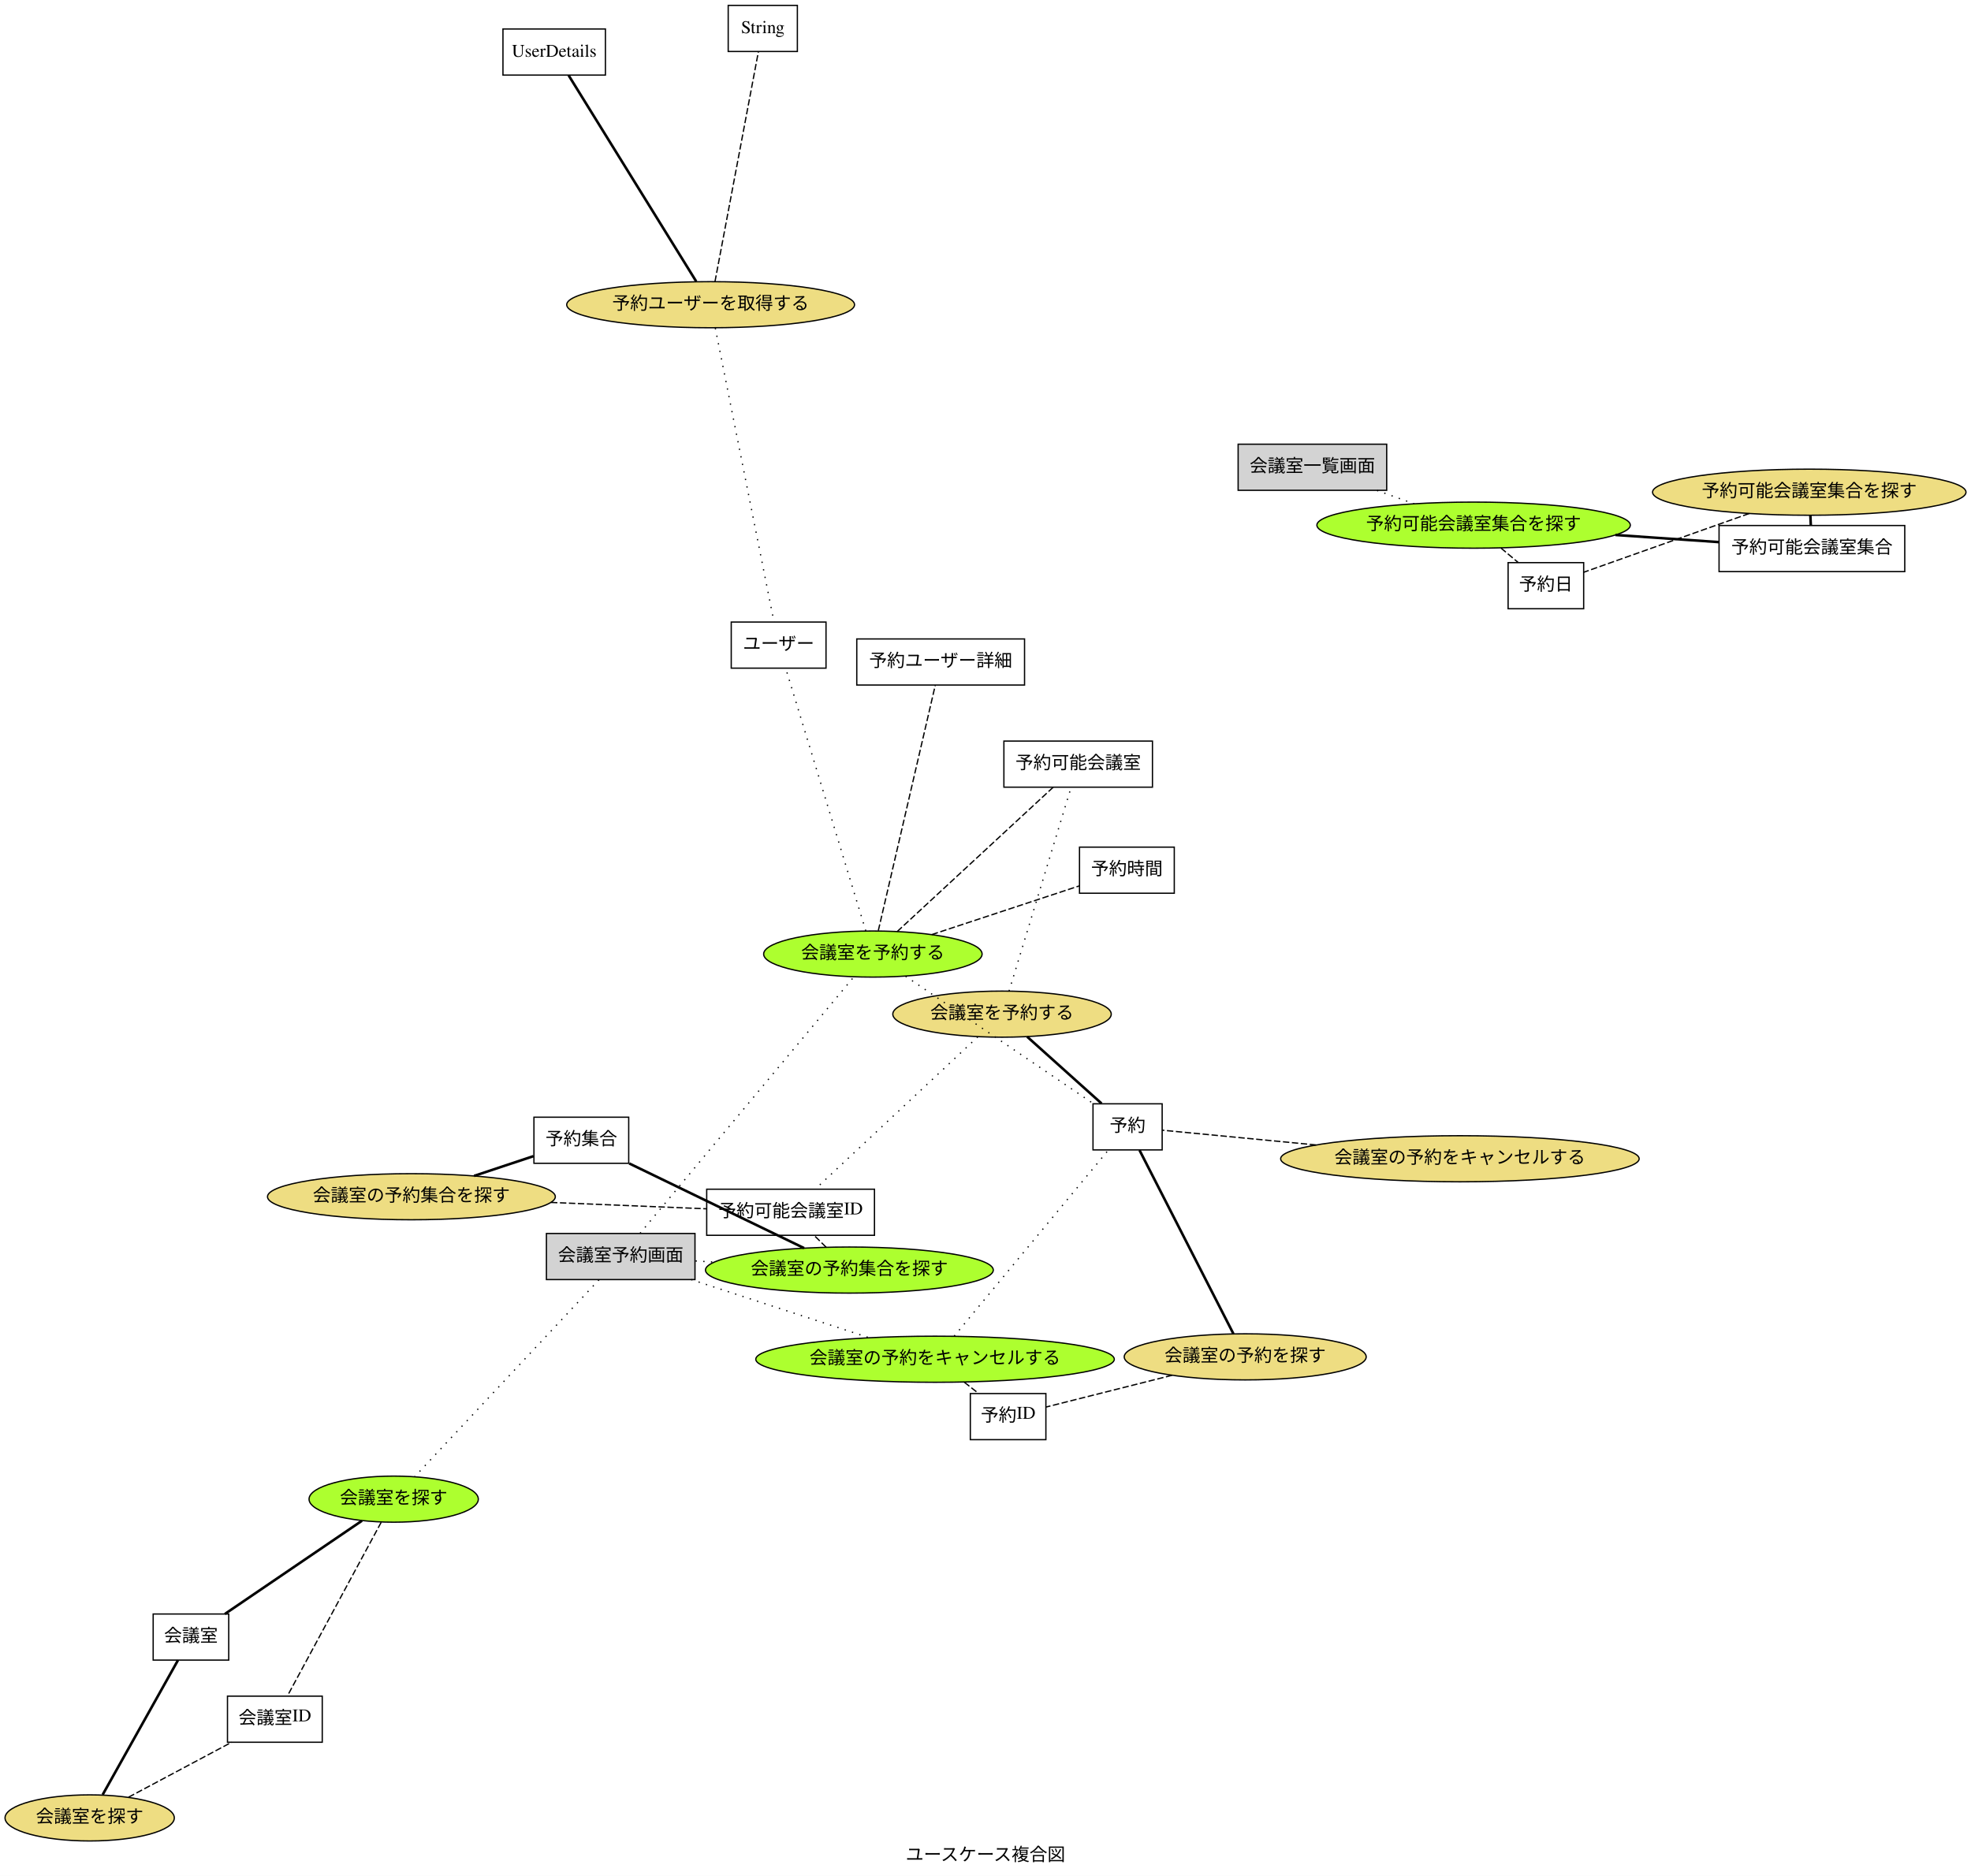
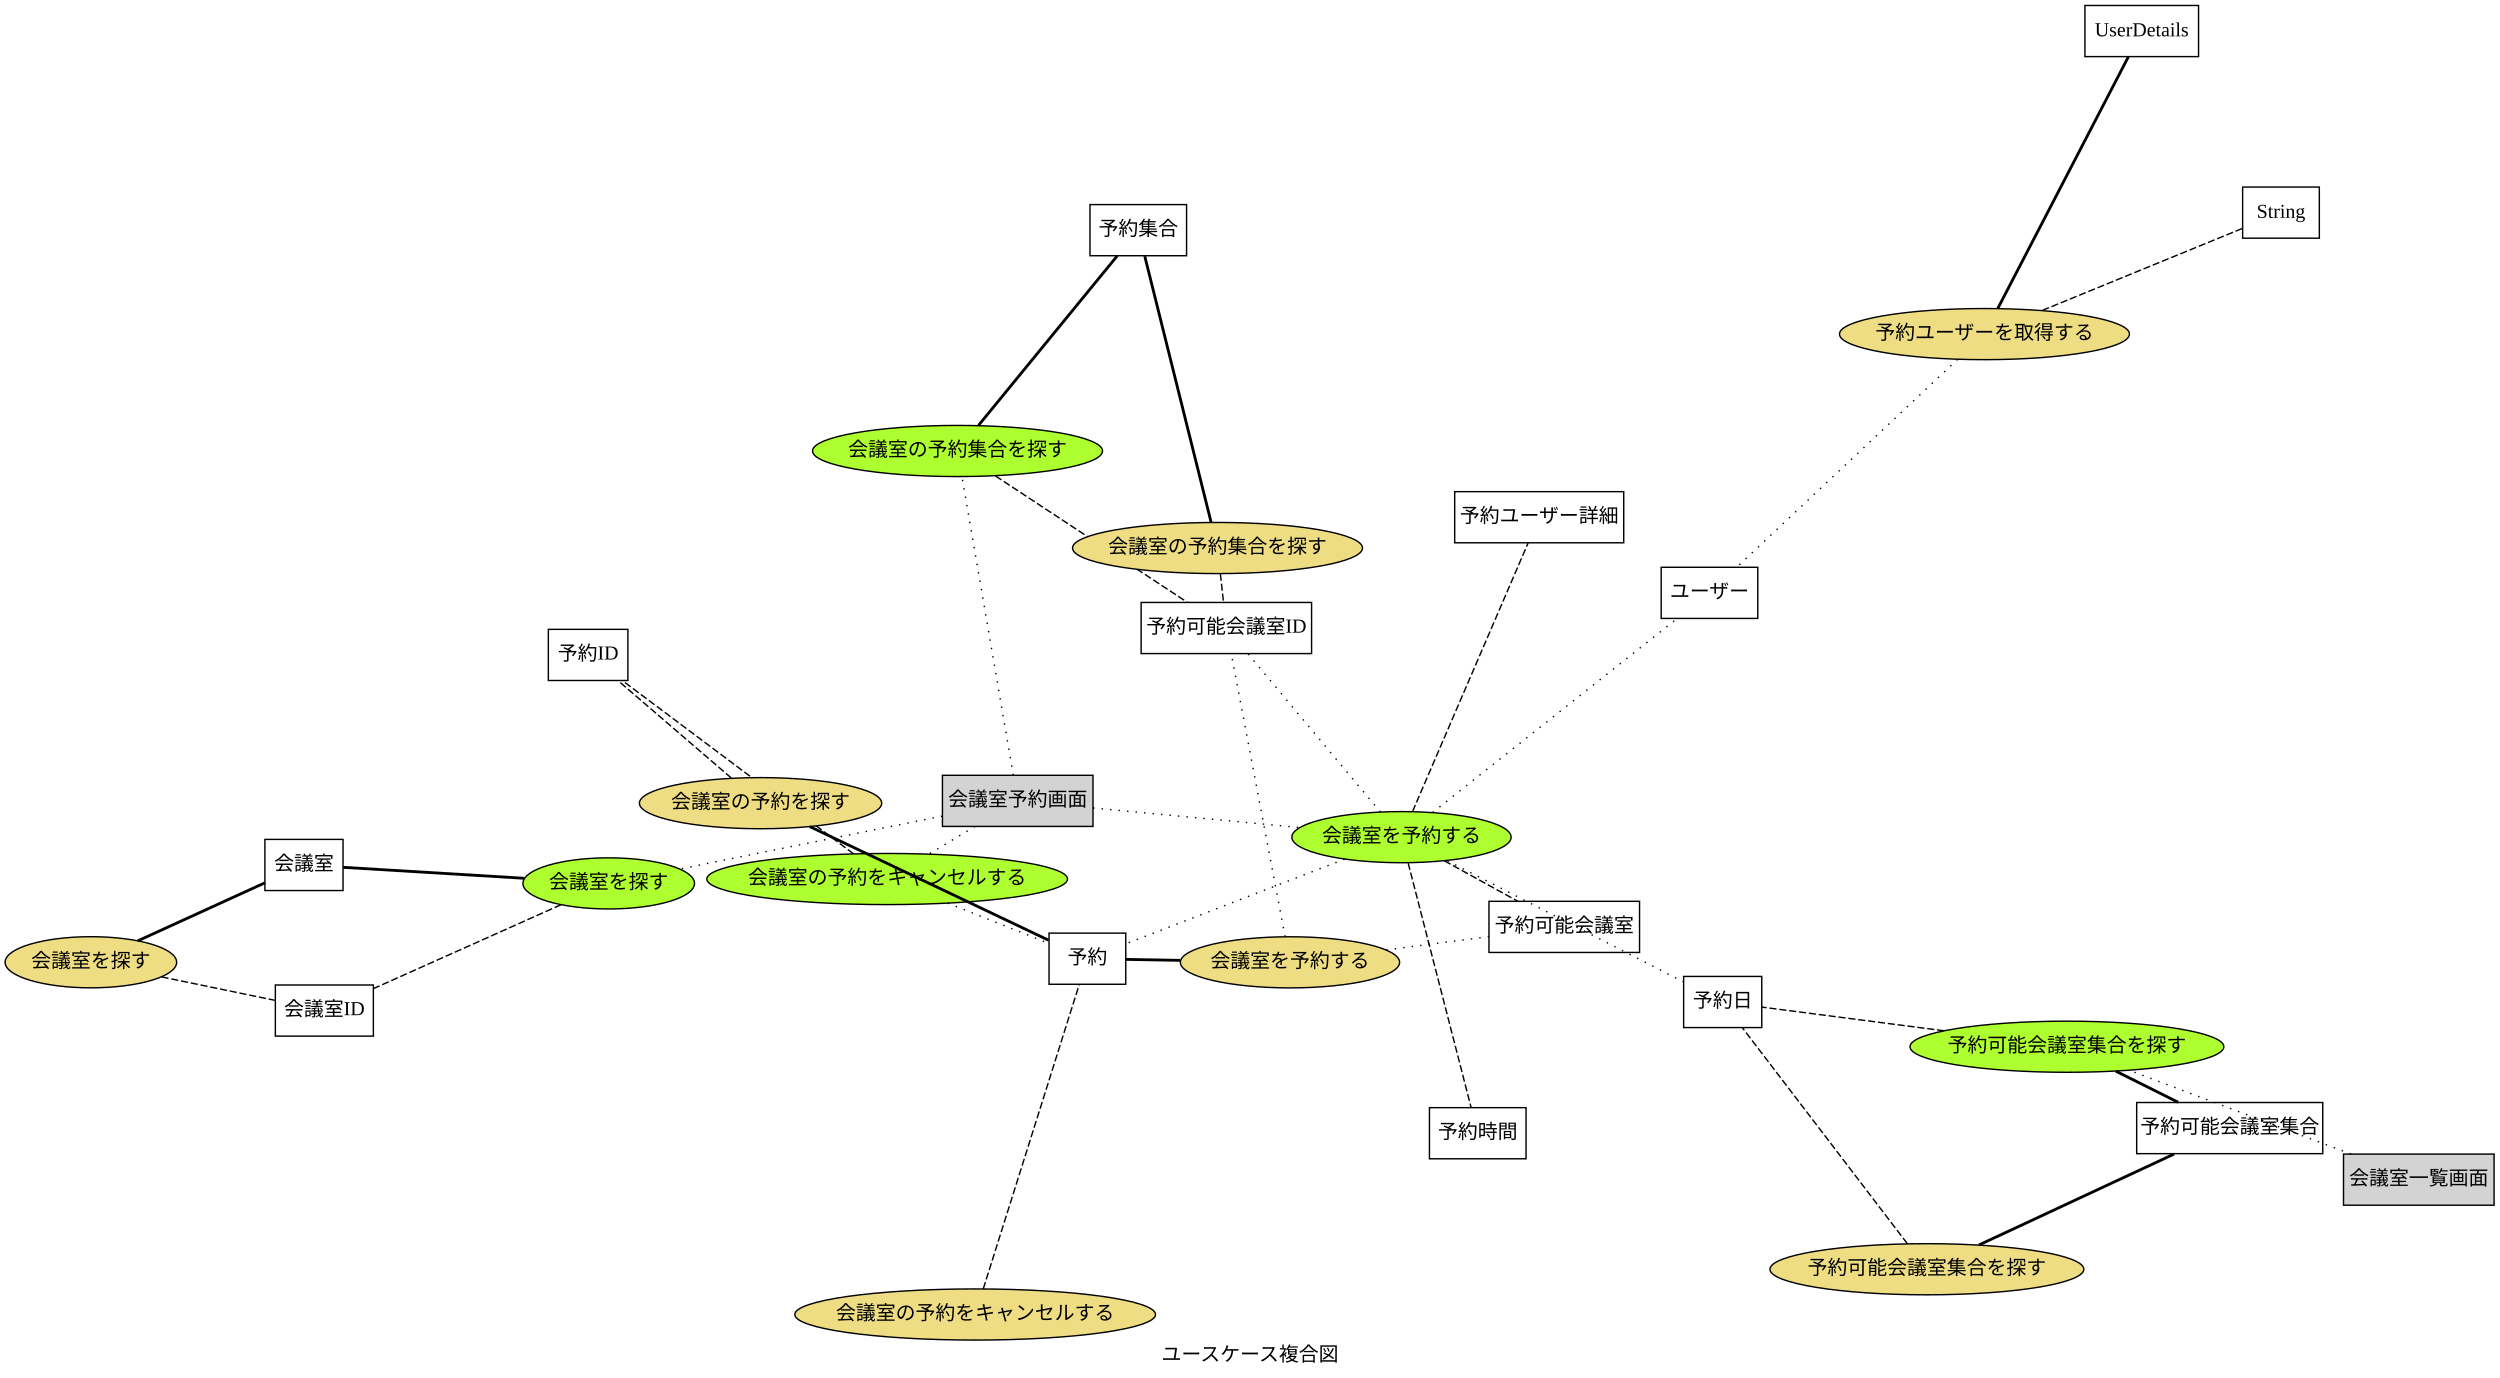
- <svg xmlns="http://www.w3.org/2000/svg" xmlns:xlink="http://www.w3.org/1999/xlink" width="1539px" height="1465px" viewBox="0.00 0.00 1539.00 1465.00">
-   <g id="graph0" class="graph" transform="scale(1.0 1.0) rotate(0) translate(4 1438)">
-     <polygon fill="white" stroke="transparent" points="-4,27 -4,-1438 1535,-1438 1535,27 -4,27" />
-     <text text-anchor="middle" x="765.5" y="15.2" font-family="Times,serif" font-size="14.00">ユースケース複合図</text>
+ <svg xmlns="http://www.w3.org/2000/svg" xmlns:xlink="http://www.w3.org/1999/xlink" width="1760px" height="970px" viewBox="0.00 0.00 1760.00 970.00">
+   <g id="graph0" class="graph" transform="scale(1.0 1.0) rotate(0) translate(4 943)">
+     <polygon fill="white" stroke="none" points="-4,27 -4,-943 1756,-943 1756,27 -4,27" />
+     <text text-anchor="middle" x="876" y="15.2" font-family="Times New Roman,serif" font-size="14.00">ユースケース複合図
+         </text>
    <g id="node1" class="node">
      <g id="a_node1">
        <a xlink:href="https://github.com/system-sekkei/library/tree/master/src/main/java/mrs/application/coordinator/reservation/ReservationCoordinator.java" xlink:title="ReservationCoordinator.cancelReservedMeetingRoom(ReservationId)">
-           <ellipse fill="greenyellow" stroke="black" cx="726.1" cy="-376.46" rx="139.98" ry="18" />
-           <text text-anchor="middle" x="726.1" y="-372.76" font-family="Times,serif" font-size="14.00">会議室の予約をキャンセルする</text>
+           <ellipse fill="greenyellow" stroke="black" cx="620.565" cy="-324.163" rx="126.978" ry="18" />
+           <text text-anchor="middle" x="620.565" y="-320.463" font-family="Times New Roman,serif" font-size="14.00">会議室の予約をキャンセルする
+                     </text>
        </a>
      </g>
    </g>
    <g id="node2" class="node">
      <g id="a_node2">
        <a xlink:title="ReservationId">
-           <polygon fill="none" stroke="black" points="812.65,-349.65 753.65,-349.65 753.65,-313.65 812.65,-313.65 812.65,-349.65" />
-           <text text-anchor="middle" x="783.15" y="-327.95" font-family="Times,serif" font-size="14.00">予約ID</text>
+           <polygon fill="none" stroke="black" points="438.037,-499.935 382.037,-499.935 382.037,-463.935 438.037,-463.935 438.037,-499.935" />
+           <text text-anchor="middle" x="410.037" y="-478.235" font-family="Times New Roman,serif" font-size="14.00">予約ID
+                     </text>
        </a>
      </g>
    </g>
    <g id="edge1" class="edge">
-       <path fill="none" stroke="black" stroke-dasharray="5,2" d="M748.97,-358.49C752.57,-355.67 756.29,-352.75 759.89,-349.91" />
+       <path fill="none" stroke="black" stroke-dasharray="5,2" d="M596.824,-341.955C556.498,-372.175 475.043,-433.219 434.339,-463.723" />
    </g>
    <g id="node3" class="node">
      <g id="a_node3">
        <a xlink:title="Reservation">
-           <polygon fill="none" stroke="black" points="903.44,-575.94 849.44,-575.94 849.44,-539.94 903.44,-539.94 903.44,-575.94" />
-           <text text-anchor="middle" x="876.44" y="-554.24" font-family="Times,serif" font-size="14.00">予約</text>
+           <polygon fill="none" stroke="black" points="788.523,-286.081 734.523,-286.081 734.523,-250.081 788.523,-250.081 788.523,-286.081" />
+           <text text-anchor="middle" x="761.523" y="-264.381" font-family="Times New Roman,serif" font-size="14.00">予約
+                     </text>
        </a>
      </g>
    </g>
    <g id="edge2" class="edge">
-       <path fill="none" stroke="black" stroke-dasharray="1,5" d="M741.06,-394.52C769.8,-429.22 832.44,-504.83 861.31,-539.68" />
+       <path fill="none" stroke="black" stroke-dasharray="1,5" d="M663.239,-307.184C686.252,-298.028 713.975,-286.998 734.102,-278.991" />
    </g>
    <g id="node21" class="node">
      <g id="a_node21">
        <a xlink:href="https://github.com/system-sekkei/library/tree/master/src/main/java/mrs/application/service/reservation/ReservationService.java" xlink:title="ReservationService.findOne(ReservationId)">
-           <ellipse fill="#eedd82" stroke="black" cx="968.29" cy="-378.31" rx="94.48" ry="18" />
-           <text text-anchor="middle" x="968.29" y="-374.61" font-family="Times,serif" font-size="14.00">会議室の予約を探す</text>
-         </a>
-       </g>
-     </g>
-     <g id="edge20" class="edge">
-       <path fill="none" stroke="black" stroke-width="2" d="M885.75,-539.73C903.4,-505.21 941.53,-430.65 959.09,-396.3" />
+           <ellipse fill="#eedd82" stroke="black" cx="531.431" cy="-377.568" rx="85.285" ry="18" />
+           <text text-anchor="middle" x="531.431" y="-373.868" font-family="Times New Roman,serif" font-size="14.00">会議室の予約を探す
+                     </text>
+         </a>
+       </g>
+     </g>
+     <g id="edge22" class="edge">
+       <path fill="none" stroke="black" stroke-width="2" d="M734.225,-281.07C692.322,-301.009 612.184,-339.142 566.19,-361.028" />
    </g>
    <g id="node23" class="node">
      <g id="a_node23">
        <a xlink:href="https://github.com/system-sekkei/library/tree/master/src/main/java/mrs/application/service/reservation/ReservationService.java" xlink:title="ReservationService.reserve(Reservation)">
-           <ellipse fill="#eedd82" stroke="black" cx="778.4" cy="-645.97" rx="85.29" ry="18" />
-           <text text-anchor="middle" x="778.4" y="-642.27" font-family="Times,serif" font-size="14.00">会議室を予約する</text>
-         </a>
-       </g>
-     </g>
-     <g id="edge24" class="edge">
-       <path fill="none" stroke="black" stroke-width="2" d="M856.13,-576.18C839.08,-591.49 814.87,-613.22 798.02,-628.35" />
+           <ellipse fill="#eedd82" stroke="black" cx="904.149" cy="-265.52" rx="77.187" ry="18" />
+           <text text-anchor="middle" x="904.149" y="-261.82" font-family="Times New Roman,serif" font-size="14.00">会議室を予約する
+                     </text>
+         </a>
+       </g>
+     </g>
+     <g id="edge26" class="edge">
+       <path fill="none" stroke="black" stroke-width="2" d="M788.685,-267.593C799.758,-267.394 813.172,-267.153 826.882,-266.907" />
    </g>
    <g id="node4" class="node">
      <g id="a_node4">
        <a xlink:title="ReservationsController">
-           <polygon fill="lightgray" stroke="black" points="538.66,-474.67 422.66,-474.67 422.66,-438.67 538.66,-438.67 538.66,-474.67" />
-           <text text-anchor="middle" x="480.66" y="-452.97" font-family="Times,serif" font-size="14.00">会議室予約画面</text>
+           <polygon fill="lightgray" stroke="black" points="765.478,-397.193 659.478,-397.193 659.478,-361.193 765.478,-361.193 765.478,-397.193" />
+           <text text-anchor="middle" x="712.478" y="-375.493" font-family="Times New Roman,serif" font-size="14.00">会議室予約画面
+                     </text>
        </a>
      </g>
    </g>
    <g id="edge3" class="edge">
-       <path fill="none" stroke="black" stroke-dasharray="1,5" d="M535.74,-438.67C577.29,-425.09 633.89,-406.59 674.55,-393.3" />
+       <path fill="none" stroke="black" stroke-dasharray="1,5" d="M682.382,-361.174C672.016,-354.967 660.422,-348.026 650.101,-341.847" />
    </g>
    <g id="node5" class="node">
      <g id="a_node5">
        <a xlink:href="https://github.com/system-sekkei/library/tree/master/src/main/java/mrs/application/coordinator/reservation/ReservationCoordinator.java" xlink:title="ReservationCoordinator.reserveMeetingRoom(ReservedTime, ReservableRoom, ReservationUserDetails)">
-           <ellipse fill="greenyellow" stroke="black" cx="677.56" cy="-692.9" rx="85.29" ry="18" />
-           <text text-anchor="middle" x="677.56" y="-689.2" font-family="Times,serif" font-size="14.00">会議室を予約する</text>
-         </a>
-       </g>
-     </g>
-     <g id="edge9" class="edge">
-       <path fill="none" stroke="black" stroke-dasharray="1,5" d="M495.79,-474.82C532.53,-518.9 626.14,-631.21 662.65,-675.02" />
-     </g>
-     <g id="node10" class="node">
-       <g id="a_node10">
+           <ellipse fill="greenyellow" stroke="black" cx="982.654" cy="-353.644" rx="77.187" ry="18" />
+           <text text-anchor="middle" x="982.654" y="-349.944" font-family="Times New Roman,serif" font-size="14.00">会議室を予約する
+                     </text>
+         </a>
+       </g>
+     </g>
+     <g id="edge11" class="edge">
+       <path fill="none" stroke="black" stroke-dasharray="1,5" d="M765.533,-374.176C807.026,-370.252 865.136,-364.757 910.799,-360.439" />
+     </g>
+     <g id="node12" class="node">
+       <g id="a_node12">
        <a xlink:href="https://github.com/system-sekkei/library/tree/master/src/main/java/mrs/application/coordinator/reservation/ReservationCoordinator.java" xlink:title="ReservationCoordinator.searchMeetingRoom(RoomId)">
-           <ellipse fill="greenyellow" stroke="black" cx="303.4" cy="-267.19" rx="66.09" ry="18" />
-           <text text-anchor="middle" x="303.4" y="-263.49" font-family="Times,serif" font-size="14.00">会議室を探す</text>
-         </a>
-       </g>
-     </g>
-     <g id="edge12" class="edge">
-       <path fill="none" stroke="black" stroke-dasharray="1,5" d="M463.67,-438.5C429.61,-402.1 353.41,-320.65 319.83,-284.75" />
-     </g>
-     <g id="node17" class="node">
-       <g id="a_node17">
+           <ellipse fill="greenyellow" stroke="black" cx="424.535" cy="-321.089" rx="60.389" ry="18" />
+           <text text-anchor="middle" x="424.535" y="-317.389" font-family="Times New Roman,serif" font-size="14.00">会議室を探す
+                     </text>
+         </a>
+       </g>
+     </g>
+     <g id="edge14" class="edge">
+       <path fill="none" stroke="black" stroke-dasharray="1,5" d="M659.329,-368.468C606.68,-357.844 526.641,-341.693 474.961,-331.265" />
+     </g>
+     <g id="node18" class="node">
+       <g id="a_node18">
        <a xlink:href="https://github.com/system-sekkei/library/tree/master/src/main/java/mrs/application/coordinator/reservation/ReservationCoordinator.java" xlink:title="ReservationCoordinator.searchReservations(ReservableRoomId)">
-           <ellipse fill="greenyellow" stroke="black" cx="659.22" cy="-446.1" rx="112.38" ry="18" />
-           <text text-anchor="middle" x="659.22" y="-442.4" font-family="Times,serif" font-size="14.00">会議室の予約集合を探す</text>
-         </a>
-       </g>
-     </g>
-     <g id="edge18" class="edge">
-       <path fill="none" stroke="black" stroke-dasharray="1,5" d="M539.13,-453.21C543.81,-452.93 548.62,-452.65 553.49,-452.36" />
+           <ellipse fill="greenyellow" stroke="black" cx="670.107" cy="-625.502" rx="102.082" ry="18" />
+           <text text-anchor="middle" x="670.107" y="-621.802" font-family="Times New Roman,serif" font-size="14.00">会議室の予約集合を探す
+                     </text>
+         </a>
+       </g>
+     </g>
+     <g id="edge20" class="edge">
+       <path fill="none" stroke="black" stroke-dasharray="1,5" d="M709.362,-397.304C701.526,-442.855 681.068,-561.785 673.227,-607.364" />
    </g>
    <g id="edge7" class="edge">
-       <path fill="none" stroke="black" stroke-dasharray="1,5" d="M703.15,-675.53C740.92,-649.9 811.25,-602.18 849.68,-576.1" />
+       <path fill="none" stroke="black" stroke-dasharray="1,5" d="M942.609,-338.149C898.052,-320.908 827.271,-293.521 788.722,-278.605" />
    </g>
    <g id="node6" class="node">
      <g id="a_node6">
        <a xlink:title="ReservationUserDetails">
-           <polygon fill="none" stroke="black" points="795.99,-939 664.99,-939 664.99,-903 795.99,-903 795.99,-939" />
-           <text text-anchor="middle" x="730.49" y="-917.3" font-family="Times,serif" font-size="14.00">予約ユーザー詳細</text>
+           <polygon fill="none" stroke="black" points="1139.1,-596.875 1020.1,-596.875 1020.1,-560.875 1139.1,-560.875 1139.1,-596.875" />
+           <text text-anchor="middle" x="1079.6" y="-575.175" font-family="Times New Roman,serif" font-size="14.00">予約ユーザー詳細
+                     </text>
        </a>
      </g>
    </g>
    <g id="edge4" class="edge">
-       <path fill="none" stroke="black" stroke-dasharray="5,2" d="M681.8,-711.18C691.74,-754 716.42,-860.36 726.3,-902.95" />
+       <path fill="none" stroke="black" stroke-dasharray="5,2" d="M990.424,-371.695C1008.58,-413.867 1053.6,-518.481 1071.79,-560.738" />
    </g>
    <g id="node7" class="node">
      <g id="a_node7">
        <a xlink:title="ReservableRoom">
-           <polygon fill="none" stroke="black" points="895.86,-859.23 779.86,-859.23 779.86,-823.23 895.86,-823.23 895.86,-859.23" />
-           <text text-anchor="middle" x="837.86" y="-837.53" font-family="Times,serif" font-size="14.00">予約可能会議室</text>
+           <polygon fill="none" stroke="black" points="1150.24,-308.476 1044.24,-308.476 1044.24,-272.476 1150.24,-272.476 1150.24,-308.476" />
+           <text text-anchor="middle" x="1097.24" y="-286.776" font-family="Times New Roman,serif" font-size="14.00">予約可能会議室
+                     </text>
        </a>
      </g>
    </g>
    <g id="edge5" class="edge">
-       <path fill="none" stroke="black" stroke-dasharray="5,2" d="M696.58,-710.5C727.26,-738.89 787.38,-794.52 818.37,-823.19" />
+       <path fill="none" stroke="black" stroke-dasharray="5,2" d="M1012.76,-337.047C1028.67,-328.274 1048.23,-317.493 1064.52,-308.514" />
    </g>
    <g id="node8" class="node">
      <g id="a_node8">
        <a xlink:title="ReservedTime">
-           <polygon fill="none" stroke="black" points="912.9,-776.4 838.9,-776.4 838.9,-740.4 912.9,-740.4 912.9,-776.4" />
-           <text text-anchor="middle" x="875.9" y="-754.7" font-family="Times,serif" font-size="14.00">予約時間</text>
+           <polygon fill="none" stroke="black" points="1070.33,-163.211 1002.33,-163.211 1002.33,-127.211 1070.33,-127.211 1070.33,-163.211" />
+           <text text-anchor="middle" x="1036.33" y="-141.511" font-family="Times New Roman,serif" font-size="14.00">予約時間
+                     </text>
        </a>
      </g>
    </g>
    <g id="edge6" class="edge">
-       <path fill="none" stroke="black" stroke-dasharray="5,2" d="M723.56,-708.09C758.58,-719.66 806.16,-735.37 838.77,-746.14" />
+       <path fill="none" stroke="black" stroke-dasharray="5,2" d="M987.324,-335.511C997.475,-296.092 1021.46,-202.966 1031.63,-163.45" />
    </g>
    <g id="node9" class="node">
      <g id="a_node9">
        <a xlink:title="User">
-           <polygon fill="none" stroke="black" points="640.97,-952.19 566.97,-952.19 566.97,-916.19 640.97,-916.19 640.97,-952.19" />
-           <text text-anchor="middle" x="603.97" y="-930.49" font-family="Times,serif" font-size="14.00">ユーザー</text>
+           <polygon fill="none" stroke="black" points="1233.48,-543.635 1165.48,-543.635 1165.48,-507.635 1233.48,-507.635 1233.48,-543.635" />
+           <text text-anchor="middle" x="1199.48" y="-521.935" font-family="Times New Roman,serif" font-size="14.00">ユーザー
+                     </text>
        </a>
      </g>
    </g>
    <g id="edge8" class="edge">
-       <path fill="none" stroke="black" stroke-dasharray="1,5" d="M672.03,-711.04C658.36,-755.86 623.09,-871.47 609.46,-916.17" />
-     </g>
-     <g id="node12" class="node">
-       <g id="a_node12">
-         <a xlink:title="RoomId">
-           <polygon fill="none" stroke="black" points="247.62,-113.34 173.62,-113.34 173.62,-77.34 247.62,-77.34 247.62,-113.34" />
-           <text text-anchor="middle" x="210.62" y="-91.64" font-family="Times,serif" font-size="14.00">会議室ID</text>
-         </a>
-       </g>
-     </g>
-     <g id="edge11" class="edge">
-       <path fill="none" stroke="black" stroke-dasharray="5,2" d="M293.65,-249.13C275.83,-216.12 238.21,-146.44 220.38,-113.42" />
+       <path fill="none" stroke="black" stroke-dasharray="1,5" d="M1004.64,-371.082C1045.98,-403.875 1134.91,-474.415 1176.79,-507.635" />
+     </g>
+     <g id="node10" class="node">
+       <g id="a_node10">
+         <a xlink:title="ReservableRoomId">
+           <polygon fill="none" stroke="black" points="919.357,-518.876 799.357,-518.876 799.357,-482.876 919.357,-482.876 919.357,-518.876" />
+           <text text-anchor="middle" x="859.357" y="-497.176" font-family="Times New Roman,serif" font-size="14.00">予約可能会議室ID
+                     </text>
+         </a>
+       </g>
+     </g>
+     <g id="edge9" class="edge">
+       <path fill="none" stroke="black" stroke-dasharray="1,5" d="M967.782,-371.403C944.211,-399.549 898.511,-454.121 874.669,-482.592" />
    </g>
    <g id="node11" class="node">
      <g id="a_node11">
+         <a xlink:title="ReservedDate">
+           <polygon fill="none" stroke="black" points="1236.28,-255.591 1181.28,-255.591 1181.28,-219.591 1236.28,-219.591 1236.28,-255.591" />
+           <text text-anchor="middle" x="1208.78" y="-233.891" font-family="Times New Roman,serif" font-size="14.00">予約日
+                     </text>
+         </a>
+       </g>
+     </g>
+     <g id="edge10" class="edge">
+       <path fill="none" stroke="black" stroke-dasharray="1,5" d="M1015.05,-337.016C1059.63,-314.14 1139.1,-273.351 1181.06,-251.815" />
+     </g>
+     <g id="node14" class="node">
+       <g id="a_node14">
+         <a xlink:title="RoomId">
+           <polygon fill="none" stroke="black" points="258.847,-249.568 189.847,-249.568 189.847,-213.568 258.847,-213.568 258.847,-249.568" />
+           <text text-anchor="middle" x="224.347" y="-227.868" font-family="Times New Roman,serif" font-size="14.00">会議室ID
+                     </text>
+         </a>
+       </g>
+     </g>
+     <g id="edge13" class="edge">
+       <path fill="none" stroke="black" stroke-dasharray="5,2" d="M391.028,-306.105C354.409,-289.73 296.027,-263.622 258.972,-247.052" />
+     </g>
+     <g id="node13" class="node">
+       <g id="a_node13">
        <a xlink:title="MeetingRoom">
-           <polygon fill="none" stroke="black" points="174.6,-177.49 115.6,-177.49 115.6,-141.49 174.6,-141.49 174.6,-177.49" />
-           <text text-anchor="middle" x="145.1" y="-155.79" font-family="Times,serif" font-size="14.00">会議室</text>
-         </a>
-       </g>
-     </g>
-     <g id="edge10" class="edge">
-       <path fill="none" stroke="black" stroke-width="2" d="M171.59,-177.52C201.43,-197.82 249.54,-230.55 278.65,-250.35" />
+           <polygon fill="none" stroke="black" points="237.49,-352.063 182.49,-352.063 182.49,-316.063 237.49,-316.063 237.49,-352.063" />
+           <text text-anchor="middle" x="209.99" y="-330.363" font-family="Times New Roman,serif" font-size="14.00">会議室
+                     </text>
+         </a>
+       </g>
+     </g>
+     <g id="edge12" class="edge">
+       <path fill="none" stroke="black" stroke-width="2" d="M237.598,-332.393C269.627,-330.457 323.361,-327.207 365.021,-324.688" />
    </g>
    <g id="node24" class="node">
      <g id="a_node24">
        <a xlink:href="https://github.com/system-sekkei/library/tree/master/src/main/java/mrs/application/service/room/RoomService.java" xlink:title="RoomService.findMeetingRoom(RoomId)">
-           <ellipse fill="#eedd82" stroke="black" cx="66.02" cy="-18.24" rx="66.09" ry="18" />
-           <text text-anchor="middle" x="66.02" y="-14.54" font-family="Times,serif" font-size="14.00">会議室を探す</text>
-         </a>
-       </g>
-     </g>
-     <g id="edge27" class="edge">
-       <path fill="none" stroke="black" stroke-width="2" d="M134.92,-141.32C119.74,-114.19 91.32,-63.43 76.16,-36.35" />
-     </g>
-     <g id="node13" class="node">
-       <g id="a_node13">
-         <a xlink:href="https://github.com/system-sekkei/library/tree/master/src/main/java/mrs/application/coordinator/reservation/ReservationCoordinator.java" xlink:title="ReservationCoordinator.searchReservableRooms(ReservedDate)">
-           <ellipse fill="greenyellow" stroke="black" cx="1146.62" cy="-1027.87" rx="122.38" ry="18" />
-           <text text-anchor="middle" x="1146.62" y="-1024.17" font-family="Times,serif" font-size="14.00">予約可能会議室集合を探す</text>
-         </a>
-       </g>
+           <ellipse fill="#eedd82" stroke="black" cx="59.972" cy="-265.569" rx="60.389" ry="18" />
+           <text text-anchor="middle" x="59.972" y="-261.869" font-family="Times New Roman,serif" font-size="14.00">会議室を探す
+                     </text>
+         </a>
+       </g>
+     </g>
+     <g id="edge29" class="edge">
+       <path fill="none" stroke="black" stroke-width="2" d="M182.474,-321.5C157.267,-309.991 119.904,-292.932 93.074,-280.682" />
    </g>
    <g id="node15" class="node">
      <g id="a_node15">
-         <a xlink:title="ReservedDate">
-           <polygon fill="none" stroke="black" points="1232.56,-998.59 1173.56,-998.59 1173.56,-962.59 1232.56,-962.59 1232.56,-998.59" />
-           <text text-anchor="middle" x="1203.06" y="-976.89" font-family="Times,serif" font-size="14.00">予約日</text>
-         </a>
-       </g>
-     </g>
-     <g id="edge14" class="edge">
-       <path fill="none" stroke="black" stroke-dasharray="5,2" d="M1167.96,-1010C1172.33,-1006.34 1176.93,-1002.48 1181.32,-998.8" />
-     </g>
-     <g id="node14" class="node">
-       <g id="a_node14">
+         <a xlink:href="https://github.com/system-sekkei/library/tree/master/src/main/java/mrs/application/coordinator/reservation/ReservationCoordinator.java" xlink:title="ReservationCoordinator.searchReservableRooms(ReservedDate)">
+           <ellipse fill="greenyellow" stroke="black" cx="1451.12" cy="-206.104" rx="110.48" ry="18" />
+           <text text-anchor="middle" x="1451.12" y="-202.404" font-family="Times New Roman,serif" font-size="14.00">予約可能会議室集合を探す
+                     </text>
+         </a>
+       </g>
+     </g>
+     <g id="edge16" class="edge">
+       <path fill="none" stroke="black" stroke-dasharray="5,2" d="M1364.66,-217.338C1319.53,-223.202 1267.38,-229.977 1236.29,-234.016" />
+     </g>
+     <g id="node16" class="node">
+       <g id="a_node16">
        <a xlink:title="ReservableRooms">
-           <polygon fill="none" stroke="black" points="1483.28,-1027.58 1338.28,-1027.58 1338.28,-991.58 1483.28,-991.58 1483.28,-1027.58" />
-           <text text-anchor="middle" x="1410.78" y="-1005.88" font-family="Times,serif" font-size="14.00">予約可能会議室集合</text>
-         </a>
-       </g>
-     </g>
-     <g id="edge13" class="edge">
-       <path fill="none" stroke="black" stroke-width="2" d="M1338.25,-1014.61C1313.28,-1016.34 1284.71,-1018.31 1257.4,-1020.2" />
+           <polygon fill="none" stroke="black" points="1631.22,-166.828 1500.22,-166.828 1500.22,-130.828 1631.22,-130.828 1631.22,-166.828" />
+           <text text-anchor="middle" x="1565.72" y="-145.128" font-family="Times New Roman,serif" font-size="14.00">予約可能会議室集合
+                     </text>
+         </a>
+       </g>
+     </g>
+     <g id="edge15" class="edge">
+       <path fill="none" stroke="black" stroke-width="2" d="M1529.46,-166.951C1515.43,-173.964 1499.44,-181.955 1485.58,-188.881" />
    </g>
    <g id="node25" class="node">
      <g id="a_node25">
        <a xlink:href="https://github.com/system-sekkei/library/tree/master/src/main/java/mrs/application/service/room/RoomService.java" xlink:title="RoomService.findReservableRooms(ReservedDate)">
-           <ellipse fill="#eedd82" stroke="black" cx="1408.72" cy="-1053.6" rx="122.38" ry="18" />
-           <text text-anchor="middle" x="1408.72" y="-1049.9" font-family="Times,serif" font-size="14.00">予約可能会議室集合を探す</text>
-         </a>
-       </g>
-     </g>
-     <g id="edge29" class="edge">
-       <path fill="none" stroke="black" stroke-width="2" d="M1409.93,-1027.74C1409.81,-1030.3 1409.69,-1032.93 1409.57,-1035.48" />
-     </g>
-     <g id="node16" class="node">
-       <g id="a_node16">
+           <ellipse fill="#eedd82" stroke="black" cx="1352.53" cy="-49.45" rx="110.48" ry="18" />
+           <text text-anchor="middle" x="1352.53" y="-45.749" font-family="Times New Roman,serif" font-size="14.00">予約可能会議室集合を探す
+                     </text>
+         </a>
+       </g>
+     </g>
+     <g id="edge31" class="edge">
+       <path fill="none" stroke="black" stroke-width="2" d="M1526.62,-130.601C1487.43,-112.333 1427.57,-84.429 1389.24,-66.565" />
+     </g>
+     <g id="node17" class="node">
+       <g id="a_node17">
        <a xlink:title="RoomsController">
-           <polygon fill="lightgray" stroke="black" points="1078.76,-1091.08 962.76,-1091.08 962.76,-1055.08 1078.76,-1055.08 1078.76,-1091.08" />
-           <text text-anchor="middle" x="1020.76" y="-1069.38" font-family="Times,serif" font-size="14.00">会議室一覧画面</text>
-         </a>
-       </g>
-     </g>
-     <g id="edge15" class="edge">
-       <path fill="none" stroke="black" stroke-dasharray="1,5" d="M1071.23,-1054.95C1080.81,-1051.51 1090.78,-1047.93 1100.22,-1044.54" />
+           <polygon fill="lightgray" stroke="black" points="1751.83,-130.53 1645.83,-130.53 1645.83,-94.53 1751.83,-94.53 1751.83,-130.53" />
+           <text text-anchor="middle" x="1698.83" y="-108.83" font-family="Times New Roman,serif" font-size="14.00">会議室一覧画面
+                     </text>
+         </a>
+       </g>
+     </g>
+     <g id="edge17" class="edge">
+       <path fill="none" stroke="black" stroke-dasharray="1,5" d="M1651.07,-130.572C1605.94,-147.62 1538.8,-172.981 1495,-189.53" />
+     </g>
+     <g id="edge19" class="edge">
+       <path fill="none" stroke="black" stroke-dasharray="5,2" d="M696.821,-607.91C732.584,-584.36 795.7,-542.796 831.859,-518.985" />
    </g>
    <g id="node19" class="node">
      <g id="a_node19">
-         <a xlink:title="ReservableRoomId">
-           <polygon fill="none" stroke="black" points="678.81,-509.25 547.81,-509.25 547.81,-473.25 678.81,-473.25 678.81,-509.25" />
-           <text text-anchor="middle" x="613.31" y="-487.55" font-family="Times,serif" font-size="14.00">予約可能会議室ID</text>
-         </a>
-       </g>
-     </g>
-     <g id="edge17" class="edge">
-       <path fill="none" stroke="black" stroke-dasharray="5,2" d="M641.07,-463.95C637.97,-467 634.73,-470.18 631.62,-473.24" />
-     </g>
-     <g id="node18" class="node">
-       <g id="a_node18">
        <a xlink:title="Reservations">
-           <polygon fill="none" stroke="black" points="486.91,-565.48 412.91,-565.48 412.91,-529.48 486.91,-529.48 486.91,-565.48" />
-           <text text-anchor="middle" x="449.91" y="-543.78" font-family="Times,serif" font-size="14.00">予約集合</text>
-         </a>
-       </g>
-     </g>
-     <g id="edge16" class="edge">
-       <path fill="none" stroke="black" stroke-width="2" d="M487.33,-529.36C526.02,-510.62 585.96,-481.59 623.87,-463.23" />
+           <polygon fill="none" stroke="black" points="831.348,-798.967 763.348,-798.967 763.348,-762.967 831.348,-762.967 831.348,-798.967" />
+           <text text-anchor="middle" x="797.348" y="-777.267" font-family="Times New Roman,serif" font-size="14.00">予約集合
+                     </text>
+         </a>
+       </g>
+     </g>
+     <g id="edge18" class="edge">
+       <path fill="none" stroke="black" stroke-width="2" d="M782.503,-762.829C757.985,-732.873 709.313,-673.405 684.858,-643.524" />
    </g>
    <g id="node22" class="node">
      <g id="a_node22">
        <a xlink:href="https://github.com/system-sekkei/library/tree/master/src/main/java/mrs/application/service/reservation/ReservationService.java" xlink:title="ReservationService.findReservations(ReservableRoomId)">
-           <ellipse fill="#eedd82" stroke="black" cx="317.24" cy="-503.38" rx="112.38" ry="18" />
-           <text text-anchor="middle" x="317.24" y="-499.68" font-family="Times,serif" font-size="14.00">会議室の予約集合を探す</text>
-         </a>
-       </g>
-     </g>
-     <g id="edge22" class="edge">
-       <path fill="none" stroke="black" stroke-width="2" d="M412.6,-535.08C398.19,-530.29 381.51,-524.74 366.16,-519.64" />
+           <ellipse fill="#eedd82" stroke="black" cx="853.134" cy="-557.191" rx="102.082" ry="18" />
+           <text text-anchor="middle" x="853.134" y="-553.491" font-family="Times New Roman,serif" font-size="14.00">会議室の予約集合を探す
+                     </text>
+         </a>
+       </g>
+     </g>
+     <g id="edge24" class="edge">
+       <path fill="none" stroke="black" stroke-width="2" d="M801.913,-762.655C812.4,-720.588 838.112,-617.45 848.584,-575.443" />
    </g>
    <g id="node20" class="node">
      <g id="a_node20">
        <a xlink:href="https://github.com/system-sekkei/library/tree/master/src/main/java/mrs/application/service/reservation/ReservationService.java" xlink:title="ReservationService.cancel(Reservation)">
-           <ellipse fill="#eedd82" stroke="black" cx="1135.93" cy="-533.03" rx="139.98" ry="18" />
-           <text text-anchor="middle" x="1135.93" y="-529.33" font-family="Times,serif" font-size="14.00">会議室の予約をキャンセルする</text>
-         </a>
-       </g>
-     </g>
-     <g id="edge19" class="edge">
-       <path fill="none" stroke="black" stroke-dasharray="5,2" d="M1023.62,-543.81C979.24,-548.07 932.09,-552.6 903.45,-555.35" />
+           <ellipse fill="#eedd82" stroke="black" cx="682.517" cy="-17.588" rx="126.978" ry="18" />
+           <text text-anchor="middle" x="682.517" y="-13.888" font-family="Times New Roman,serif" font-size="14.00">会議室の予約をキャンセルする
+                     </text>
+         </a>
+       </g>
    </g>
    <g id="edge21" class="edge">
-       <path fill="none" stroke="black" stroke-dasharray="5,2" d="M911.23,-363.93C878.72,-355.74 839.32,-345.81 812.88,-339.14" />
+       <path fill="none" stroke="black" stroke-dasharray="5,2" d="M688.199,-35.603C702.741,-81.709 741.185,-203.598 755.786,-249.893" />
    </g>
    <g id="edge23" class="edge">
-       <path fill="none" stroke="black" stroke-dasharray="5,2" d="M426.22,-498.92C466.95,-497.25 511.92,-495.41 547.56,-493.95" />
+       <path fill="none" stroke="black" stroke-dasharray="5,2" d="M510.838,-395.272C488.651,-414.348 453.522,-444.549 431.139,-463.793" />
    </g>
    <g id="edge25" class="edge">
-       <path fill="none" stroke="black" stroke-dasharray="1,5" d="M783.89,-663.99C795.19,-701.09 820.94,-785.66 832.3,-822.97" />
-     </g>
-     <g id="edge26" class="edge">
-       <path fill="none" stroke="black" stroke-dasharray="1,5" d="M759.46,-628.22C727.79,-598.53 664.4,-539.13 632.53,-509.27" />
+       <path fill="none" stroke="black" stroke-dasharray="5,2" d="M855.137,-539.063C855.848,-532.632 856.647,-525.398 857.358,-518.971" />
+     </g>
+     <g id="edge27" class="edge">
+       <path fill="none" stroke="black" stroke-dasharray="1,5" d="M971.954,-274.283C995.644,-277.345 1021.87,-280.735 1044.18,-283.619" />
    </g>
    <g id="edge28" class="edge">
-       <path fill="none" stroke="black" stroke-dasharray="5,2" d="M96.34,-34.4C119.86,-46.94 152.45,-64.32 176.81,-77.31" />
+       <path fill="none" stroke="black" stroke-dasharray="1,5" d="M900.709,-283.597C892.371,-327.407 871.159,-438.865 862.81,-482.737" />
    </g>
    <g id="edge30" class="edge">
-       <path fill="none" stroke="black" stroke-dasharray="5,2" d="M1361.8,-1036.94C1322.08,-1022.84 1266.38,-1003.07 1232.61,-991.08" />
+       <path fill="none" stroke="black" stroke-dasharray="5,2" d="M109.736,-255.275C135.532,-249.939 166.404,-243.554 189.604,-238.755" />
+     </g>
+     <g id="edge32" class="edge">
+       <path fill="none" stroke="black" stroke-dasharray="5,2" d="M1338.74,-67.489C1311.34,-103.359 1250.27,-183.279 1222.73,-219.33" />
    </g>
    <g id="node26" class="node">
      <g id="a_node26">
        <a xlink:href="https://github.com/system-sekkei/library/tree/master/src/main/java/mrs/application/service/user/ReservationUserDetailsService.java" xlink:title="ReservationUserDetailsService.loadUserByUsername(String)">
-           <ellipse fill="#eedd82" stroke="black" cx="550.87" cy="-1200.02" rx="112.38" ry="18" />
-           <text text-anchor="middle" x="550.87" y="-1196.32" font-family="Times,serif" font-size="14.00">予約ユーザーを取得する</text>
-         </a>
-       </g>
-     </g>
-     <g id="edge33" class="edge">
-       <path fill="none" stroke="black" stroke-dasharray="1,5" d="M554.52,-1181.75C564.24,-1133.06 590.69,-1000.66 600.36,-952.23" />
+           <ellipse fill="#eedd82" stroke="black" cx="1393.07" cy="-707.794" rx="102.082" ry="18" />
+           <text text-anchor="middle" x="1393.07" y="-704.094" font-family="Times New Roman,serif" font-size="14.00">予約ユーザーを取得する
+                     </text>
+         </a>
+       </g>
+     </g>
+     <g id="edge35" class="edge">
+       <path fill="none" stroke="black" stroke-dasharray="1,5" d="M1374.16,-689.996C1337.24,-655.261 1255.97,-578.782 1218.76,-543.775" />
    </g>
    <g id="node28" class="node">
      <g id="a_node28">
        <a xlink:title="String">
-           <polygon fill="none" stroke="black" points="618.6,-1433.79 564.6,-1433.79 564.6,-1397.79 618.6,-1397.79 618.6,-1433.79" />
-           <text text-anchor="middle" x="591.6" y="-1412.09" font-family="Times,serif" font-size="14.00">String</text>
-         </a>
-       </g>
-     </g>
-     <g id="edge32" class="edge">
-       <path fill="none" stroke="black" stroke-dasharray="5,2" d="M554.27,-1218.04C561.94,-1258.66 580.5,-1356.95 588.18,-1397.67" />
+           <polygon fill="none" stroke="black" points="1628.81,-811.313 1574.81,-811.313 1574.81,-775.313 1628.81,-775.313 1628.81,-811.313" />
+           <text text-anchor="middle" x="1601.81" y="-789.613" font-family="Times New Roman,serif" font-size="14.00">String
+                     </text>
+         </a>
+       </g>
+     </g>
+     <g id="edge34" class="edge">
+       <path fill="none" stroke="black" stroke-dasharray="5,2" d="M1433.81,-724.486C1475.46,-741.547 1538.96,-767.563 1574.77,-782.237" />
    </g>
    <g id="node27" class="node">
      <g id="a_node27">
        <a xlink:title="UserDetails">
-           <polygon fill="none" stroke="black" points="468.72,-1415.36 388.72,-1415.36 388.72,-1379.36 468.72,-1379.36 468.72,-1415.36" />
-           <text text-anchor="middle" x="428.72" y="-1393.66" font-family="Times,serif" font-size="14.00">UserDetails</text>
-         </a>
-       </g>
-     </g>
-     <g id="edge31" class="edge">
-       <path fill="none" stroke="black" stroke-width="2" d="M439.99,-1379.15C463.26,-1341.55 516.38,-1255.74 539.63,-1218.18" />
+           <polygon fill="none" stroke="black" points="1543.78,-939.146 1463.78,-939.146 1463.78,-903.146 1543.78,-903.146 1543.78,-939.146" />
+           <text text-anchor="middle" x="1503.78" y="-917.446" font-family="Times New Roman,serif" font-size="14.00">UserDetails
+                     </text>
+         </a>
+       </g>
+     </g>
+     <g id="edge33" class="edge">
+       <path fill="none" stroke="black" stroke-width="2" d="M1494.34,-902.956C1473.42,-862.648 1423.38,-766.204 1402.49,-725.938" />
    </g>
  </g>
</svg>
